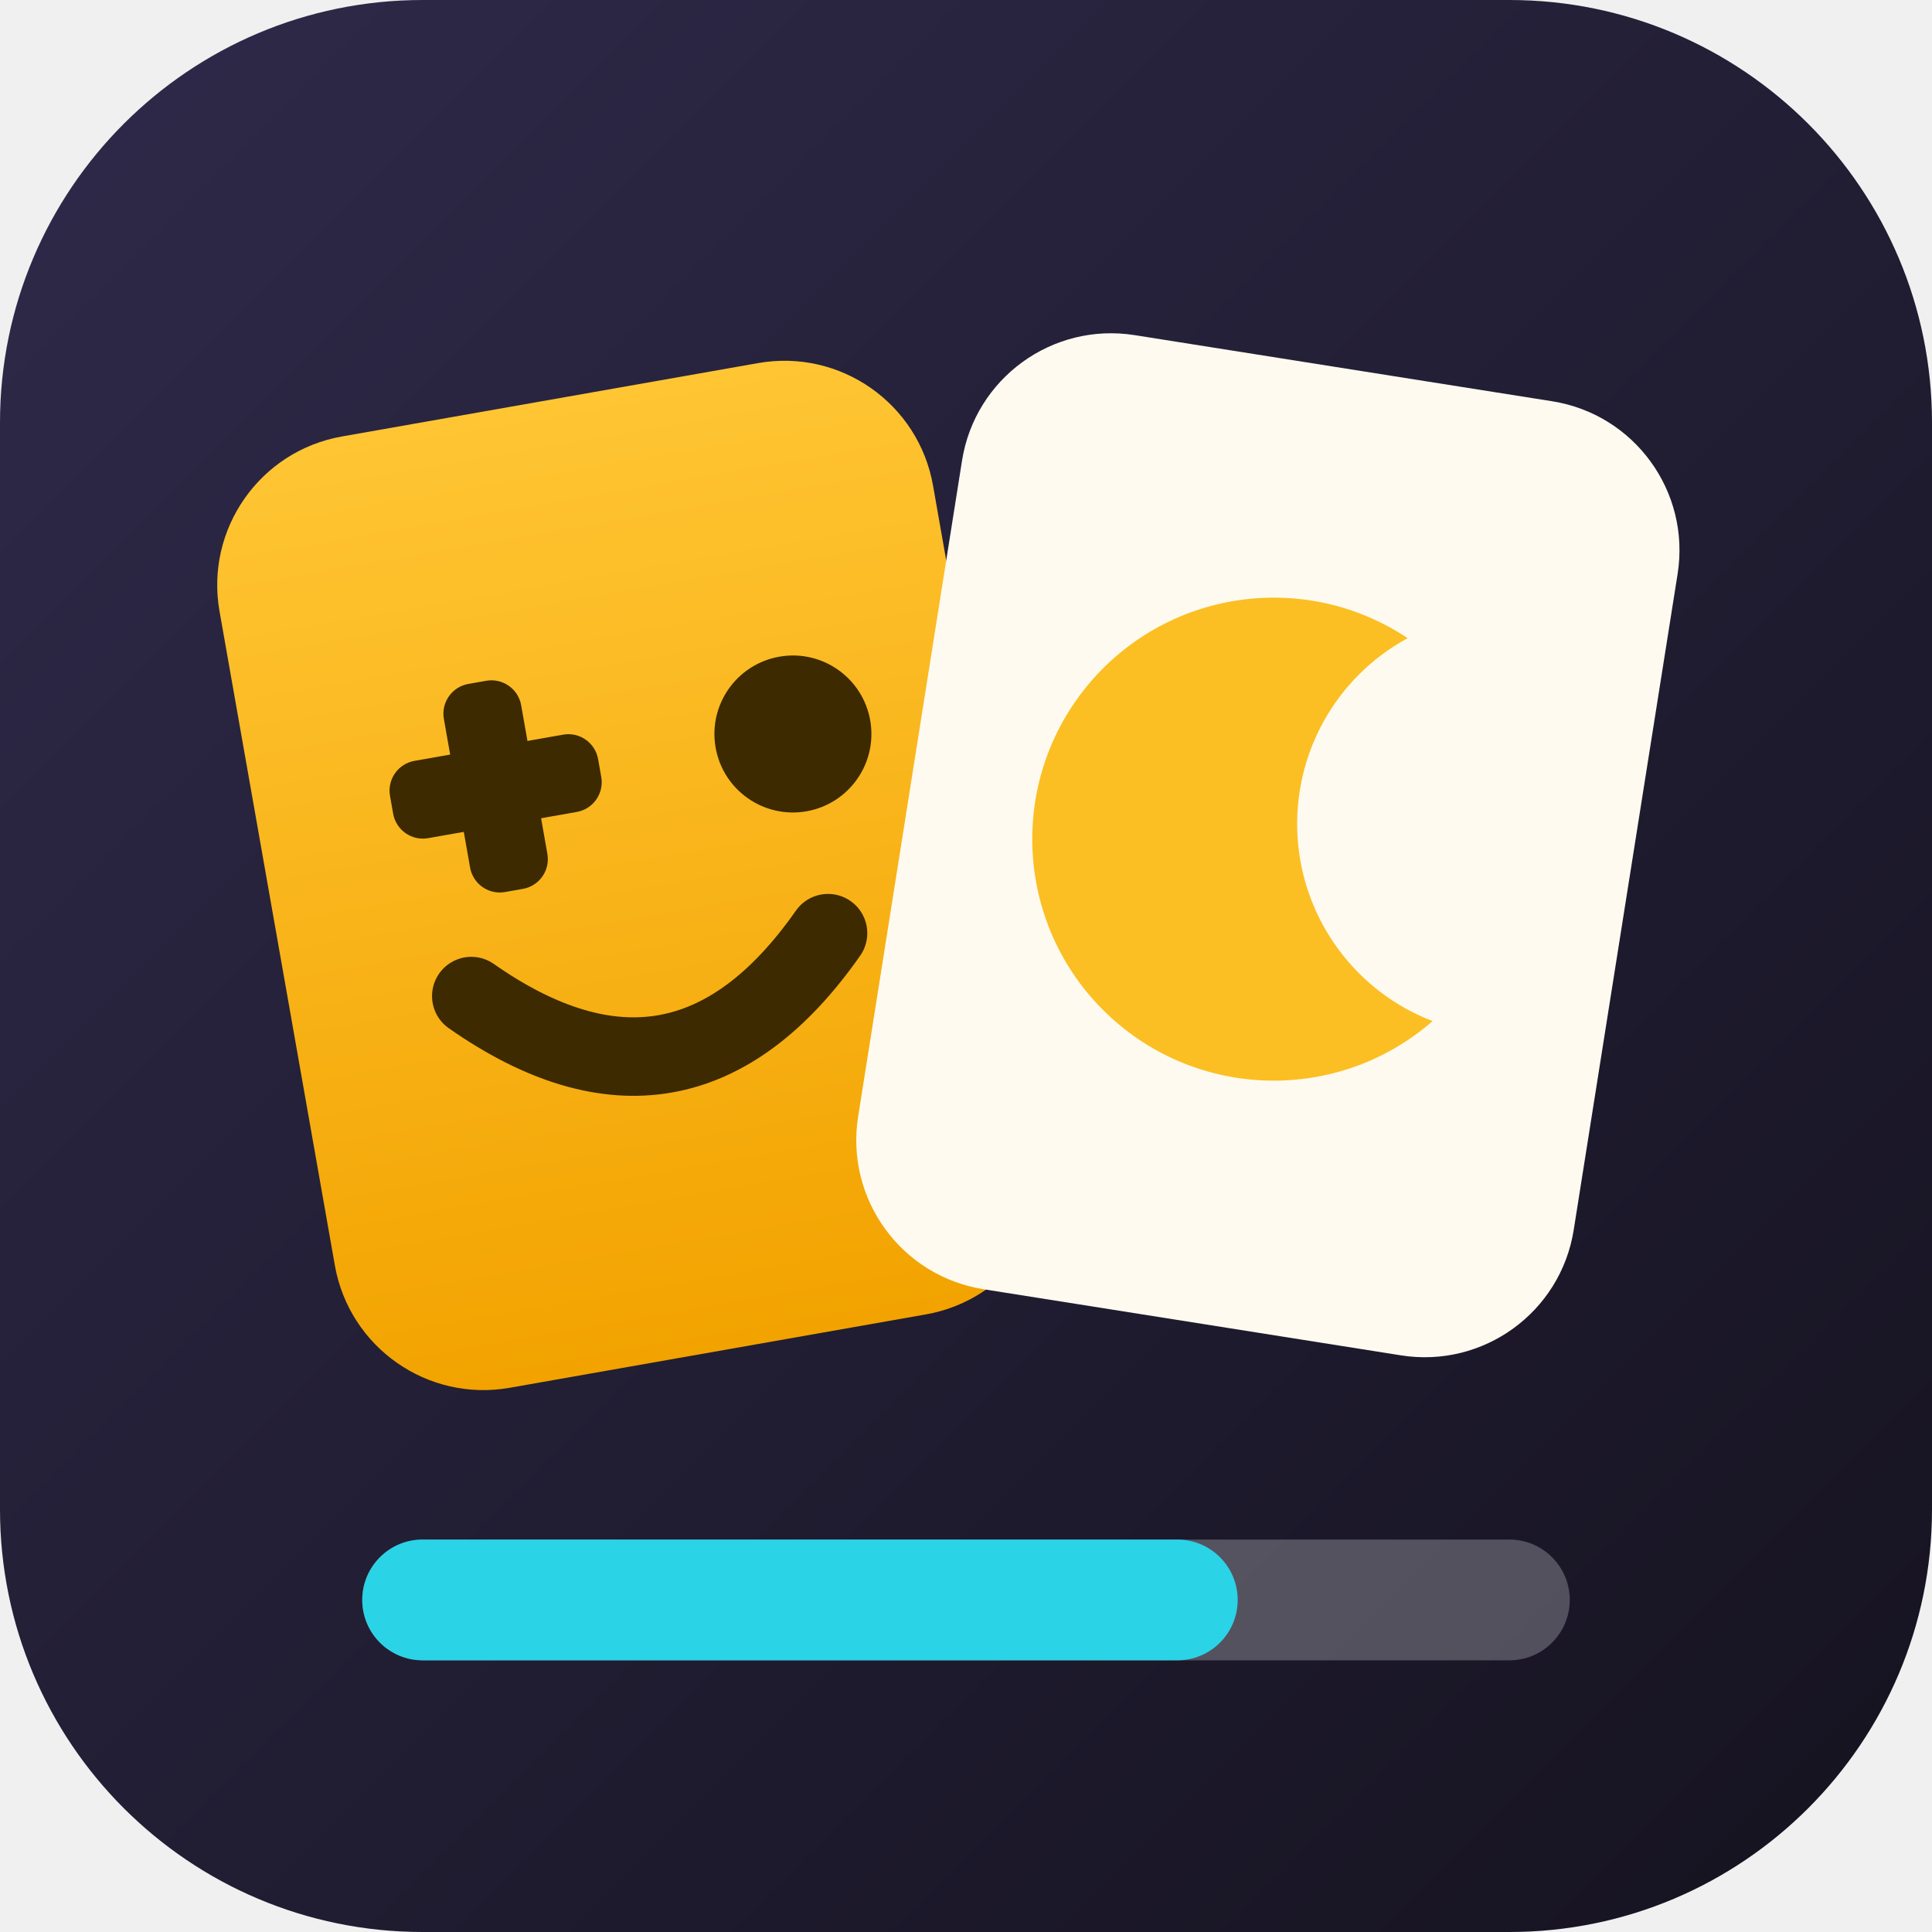
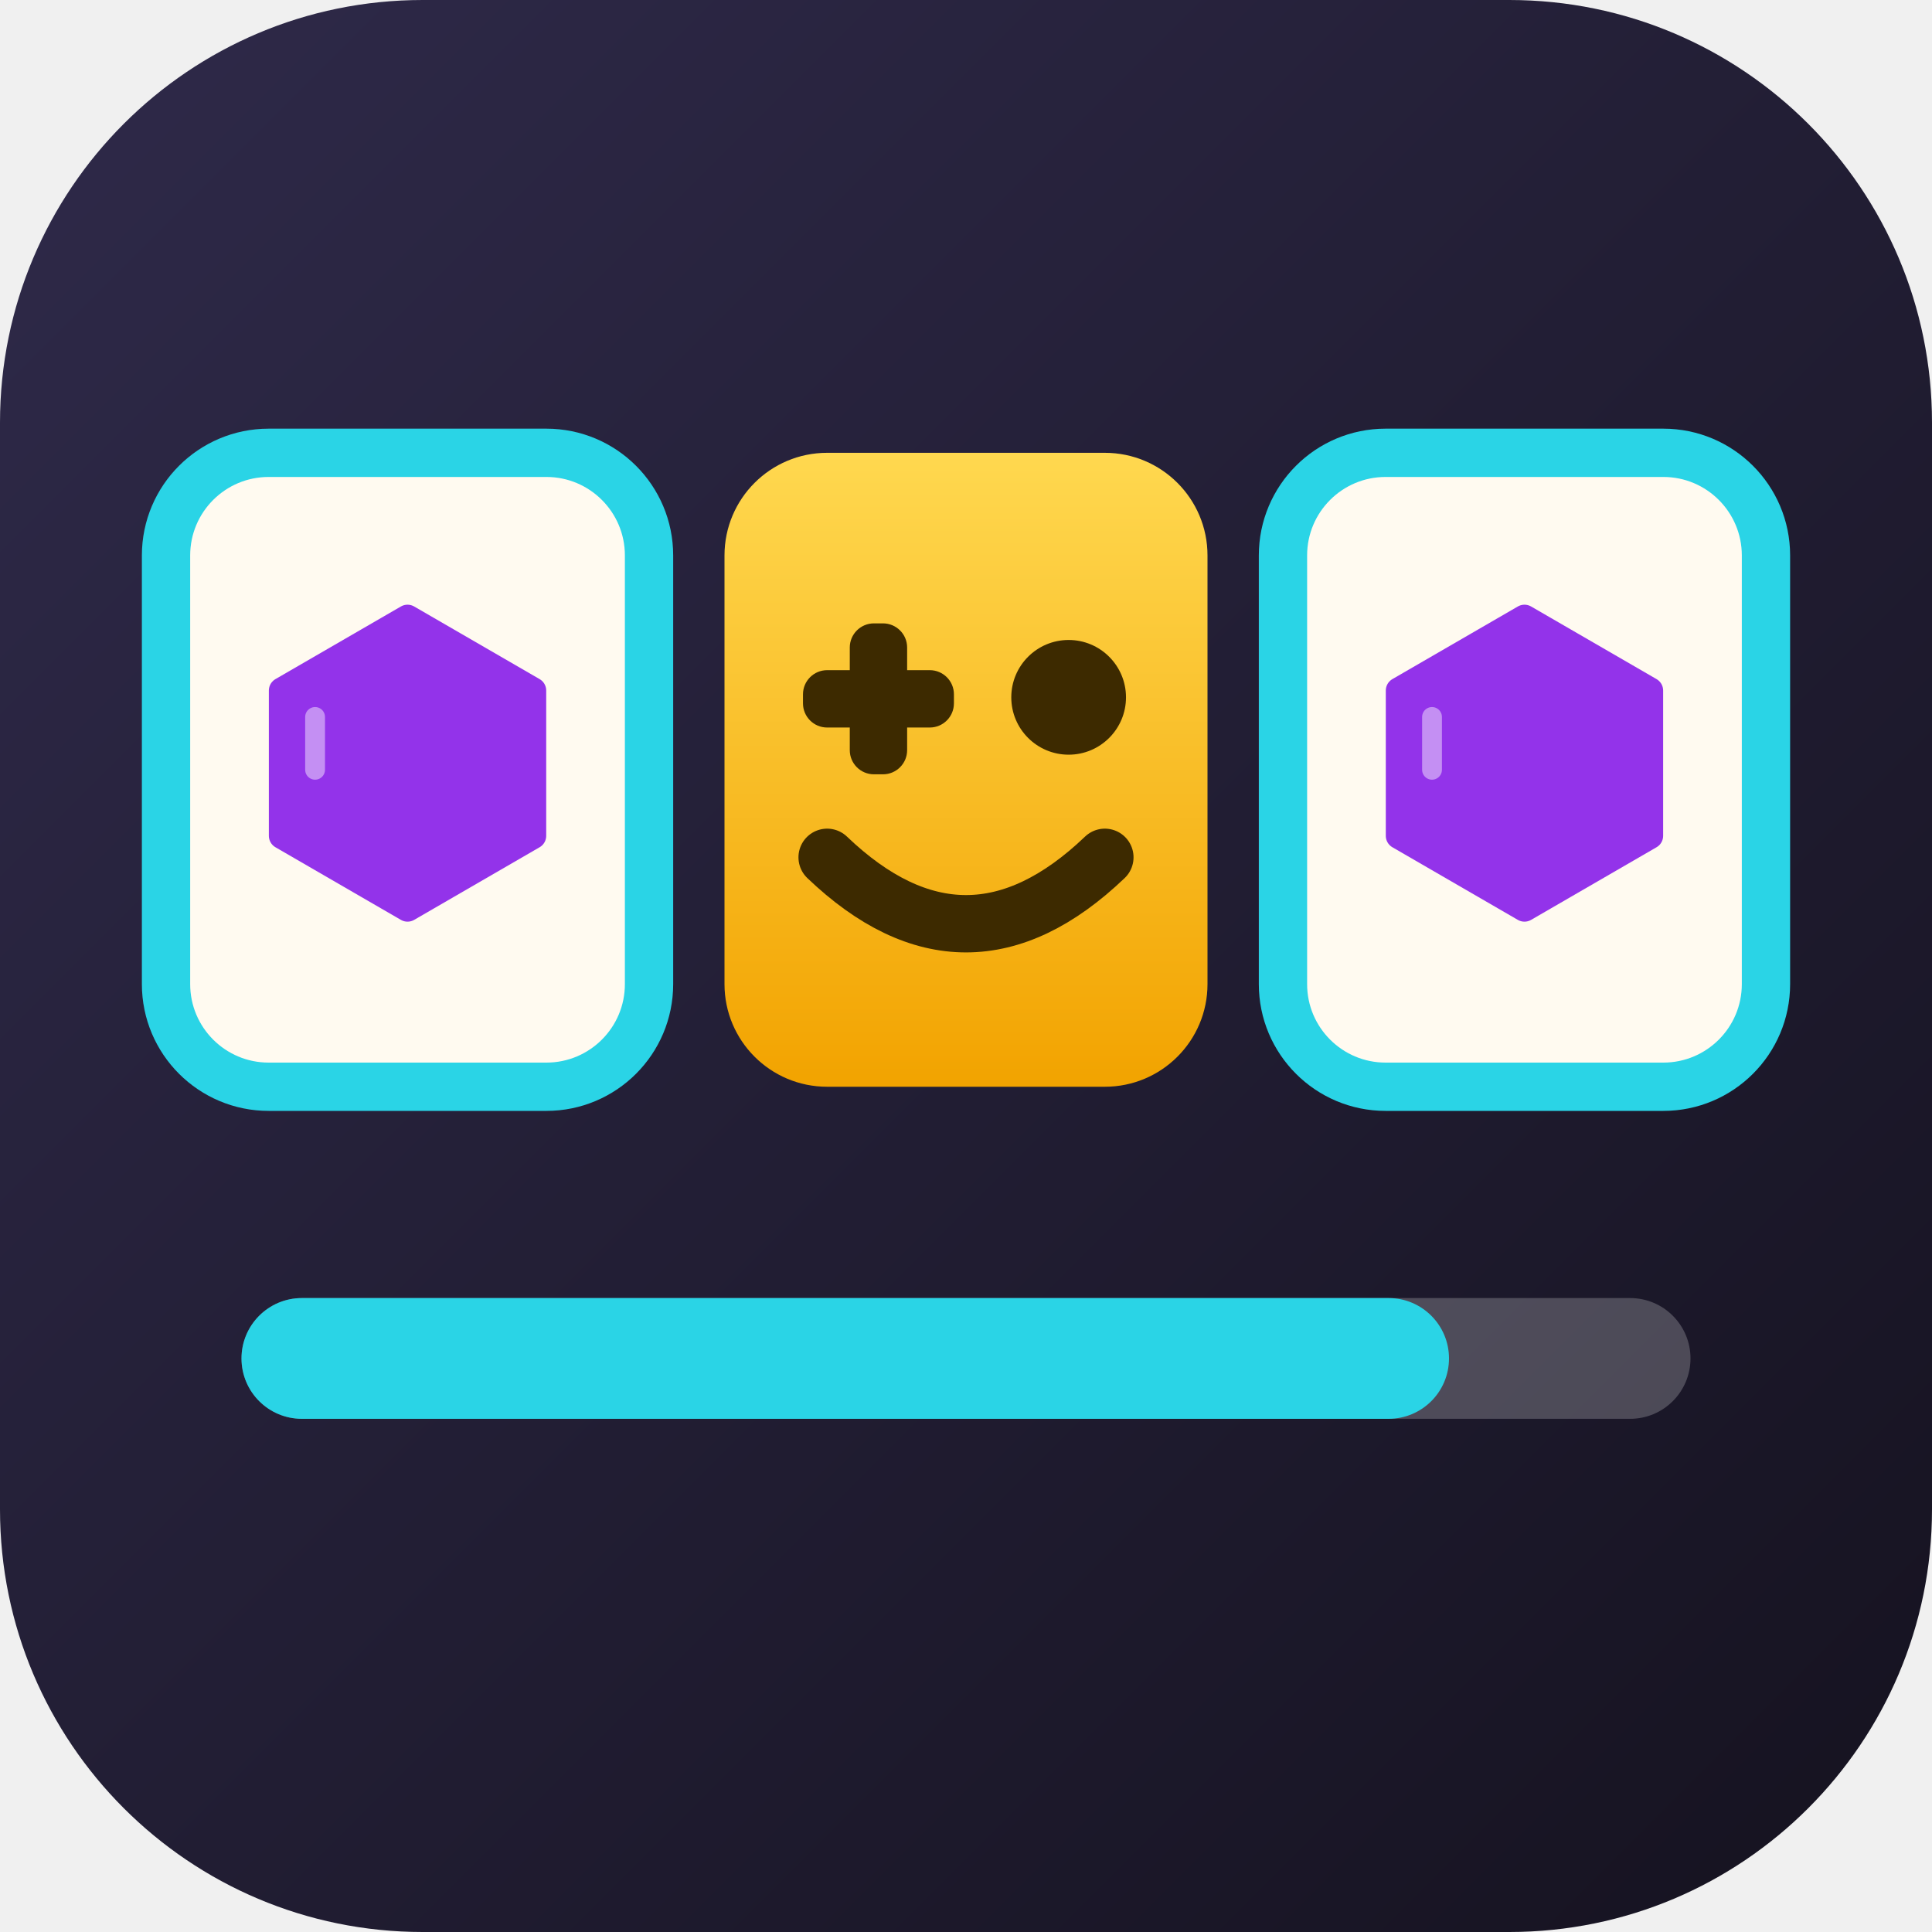
<svg xmlns="http://www.w3.org/2000/svg" viewBox="0 0 64 64">
  <defs>
    <linearGradient id="bg" x1="0" y1="0" x2="1" y2="1">
      <stop offset="0" stop-color="#2f2a4a" />
      <stop offset="1" stop-color="#15121f" />
    </linearGradient>
    <linearGradient id="back" x1="0" y1="0" x2="0" y2="1">
-       <stop offset="0" stop-color="#ffc533" />
+       <stop offset="0" stop-color="#ffd84f" />
      <stop offset="1" stop-color="#f2a300" />
    </linearGradient>
+     <symbol id="hex" viewBox="0 0 64 64">
+       <path d="M32 9 51 20v22L32 53 13 42V20z" fill="#9333ea" stroke="#9333ea" stroke-width="4" stroke-linejoin="round" />
+       <path d="M18 24v8" fill="none" stroke="#fff" stroke-width="3" stroke-linecap="round" opacity=".45" />
+     </symbol>
  </defs>
  <rect width="64" height="64" rx="14" fill="url(#bg)" />
-   <g transform="rotate(-10 21 29)">
-     <rect x="9" y="13" width="24" height="32" rx="5" fill="url(#back)" />
-     <g fill="#3d2a00">
-       <rect x="13.5" y="24" width="7" height="2.6" rx="1" />
-       <rect x="15.7" y="21.8" width="2.6" height="7" rx="1" />
-       <circle cx="27" cy="25.3" r="2.6" />
-     </g>
-     <path d="M15 32q6 6 12 0" fill="none" stroke="#3d2a00" stroke-width="2.6" stroke-linecap="round" />
+   <g stroke="#2ad4e6" stroke-width="1.6">
+     <rect x="5.5" y="15" width="16" height="21" rx="3.4" fill="#fffaf0" />
+     <rect x="42.5" y="15" width="16" height="21" rx="3.4" fill="#fffaf0" />
  </g>
-   <g transform="rotate(9 42 28)">
-     <rect x="30" y="12" width="24" height="32" rx="5" fill="#fffaf0" />
-     <path d="M45.5 20.5a8 8 0 1 0 2.8 12.4 7 7 0 0 1-2.8-12.4z" fill="#fbbf24" />
+   <use href="#hex" x="6.5" y="18.5" width="14" height="14" />
+   <use href="#hex" x="43.5" y="18.5" width="14" height="14" />
+   <rect x="24" y="15" width="16" height="21" rx="3.4" fill="url(#back)" />
+   <g fill="#3d2a00">
+     <rect x="26.6" y="22.2" width="5" height="1.9" rx=".8" />
+     <rect x="28.15" y="20.65" width="1.9" height="5" rx=".8" />
+     <circle cx="35.4" cy="23.1" r="1.9" />
  </g>
-   <rect x="12" y="51" width="40" height="4" rx="2" fill="#fff" opacity=".25" />
-   <rect x="12" y="51" width="29" height="4" rx="2" fill="#2ad4e6" />
+   <path d="M27.4 28.4q4.6 4.4 9.2 0" fill="none" stroke="#3d2a00" stroke-width="1.9" stroke-linecap="round" />
+   <rect x="8" y="43" width="48" height="4" rx="2" fill="#fff" opacity=".22" />
+   <rect x="8" y="43" width="40" height="4" rx="2" fill="#2ad4e6" />
</svg>
